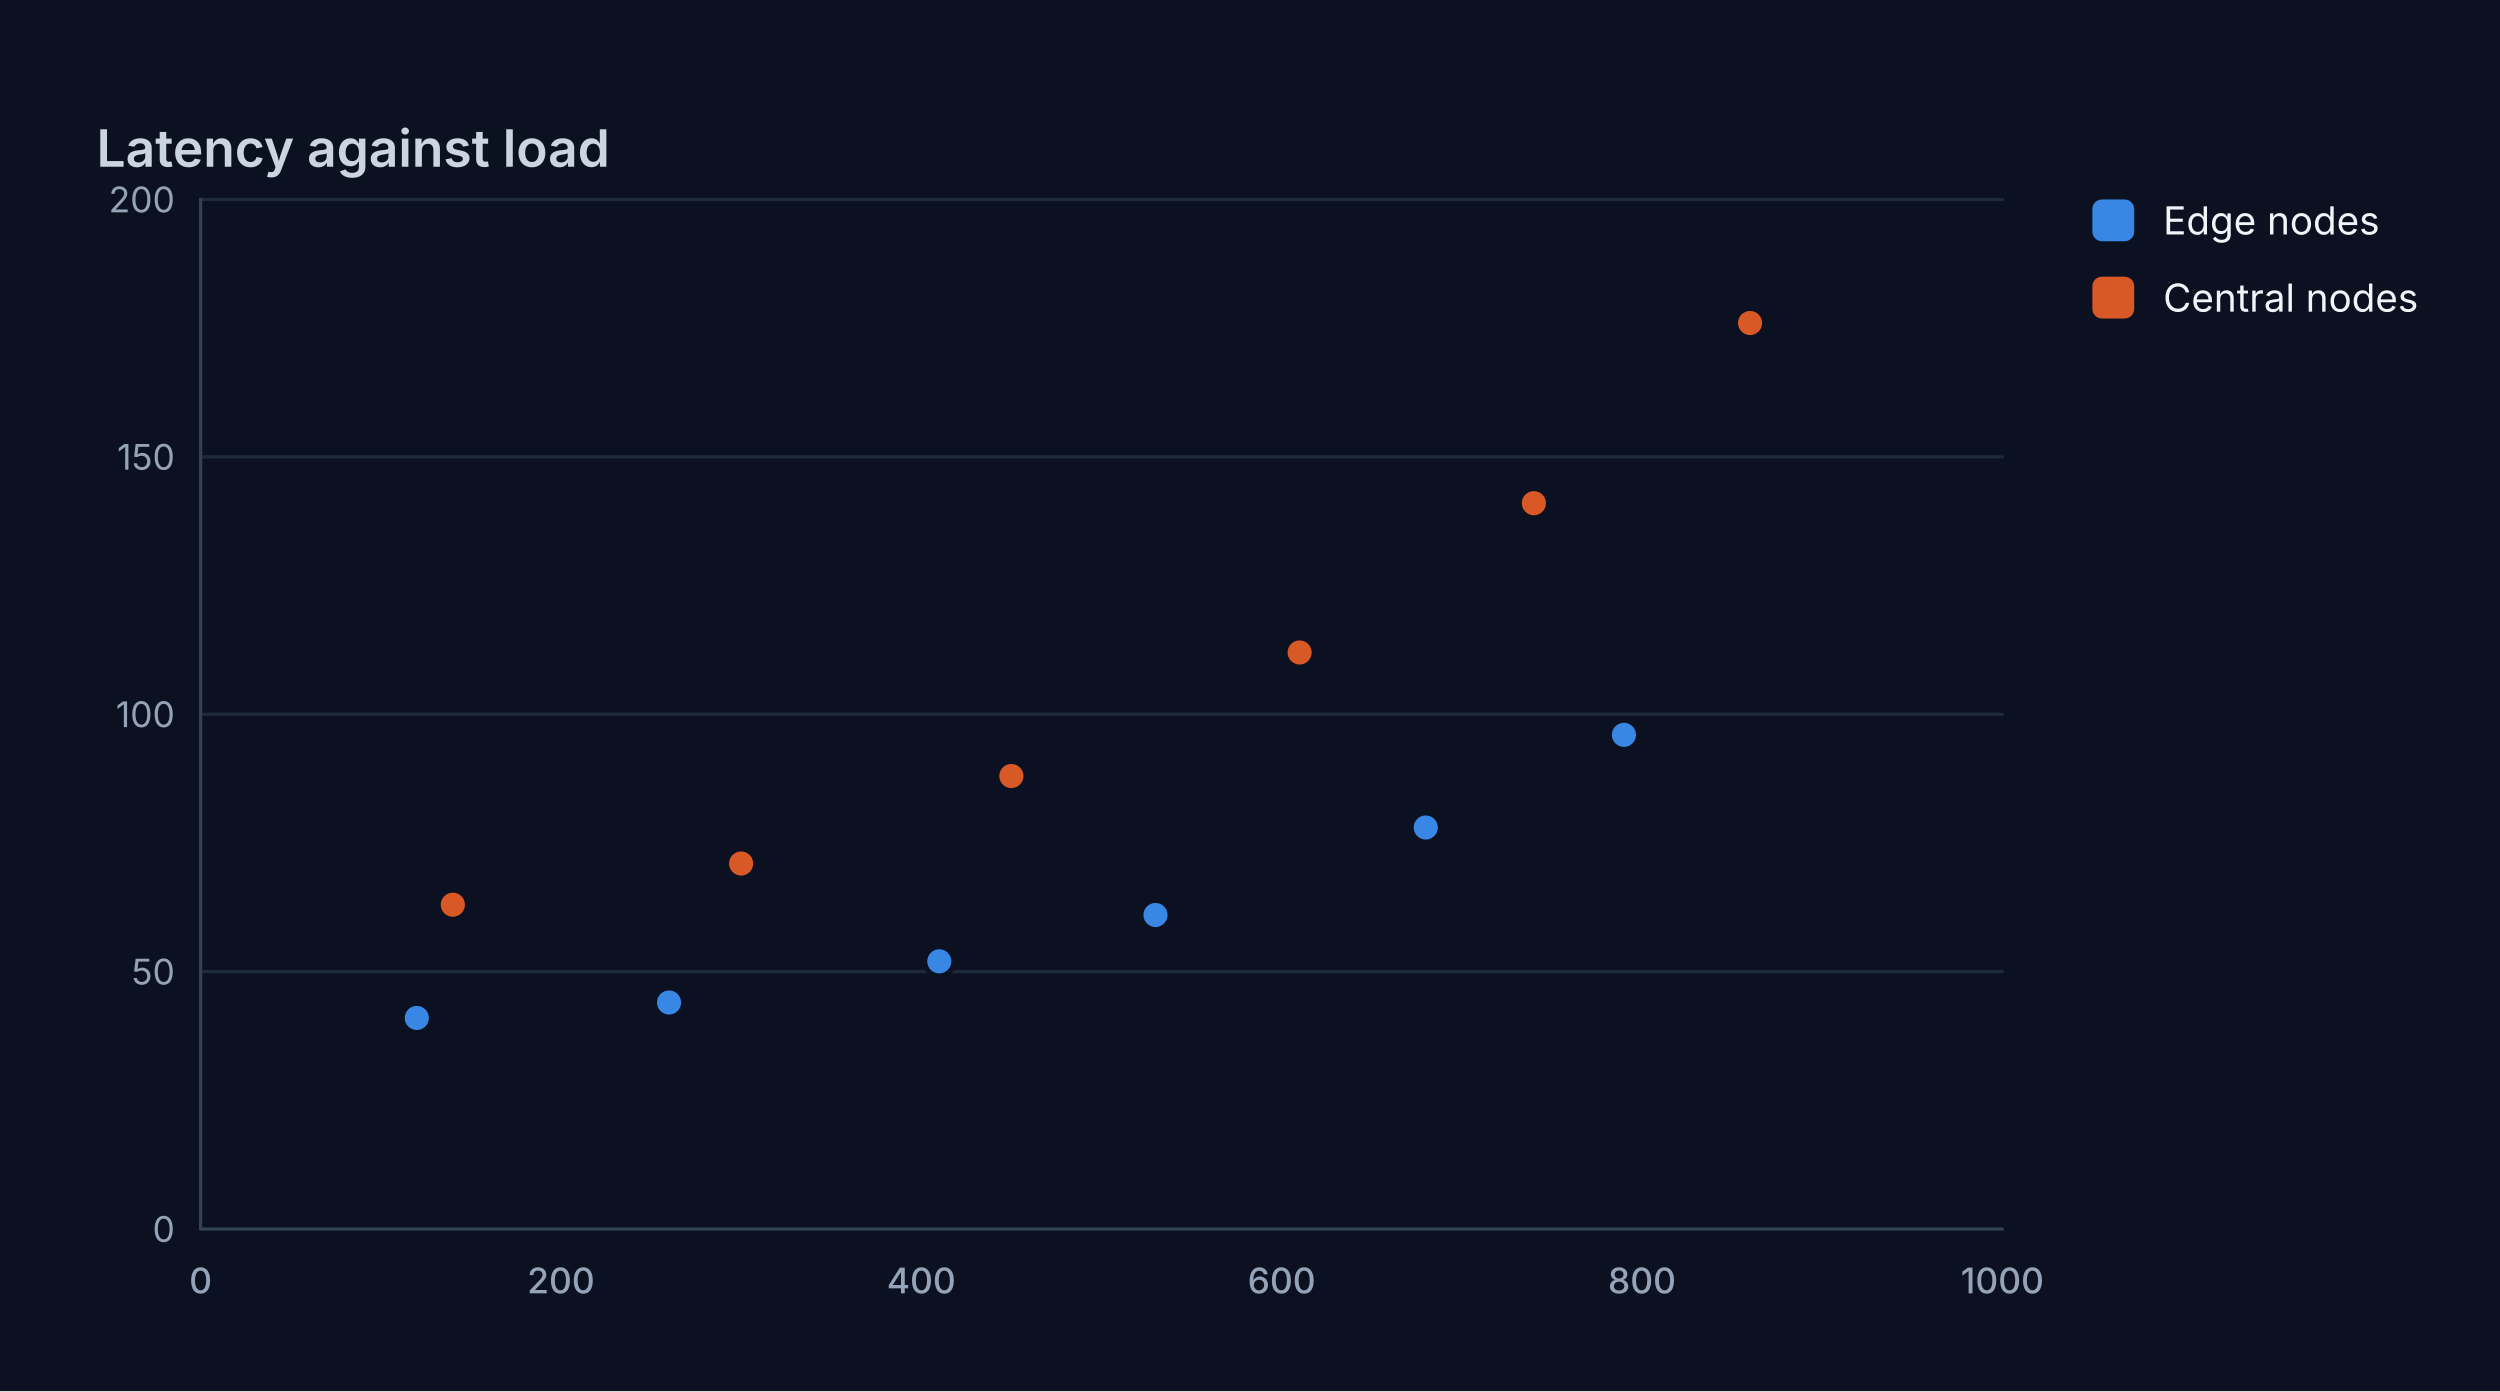
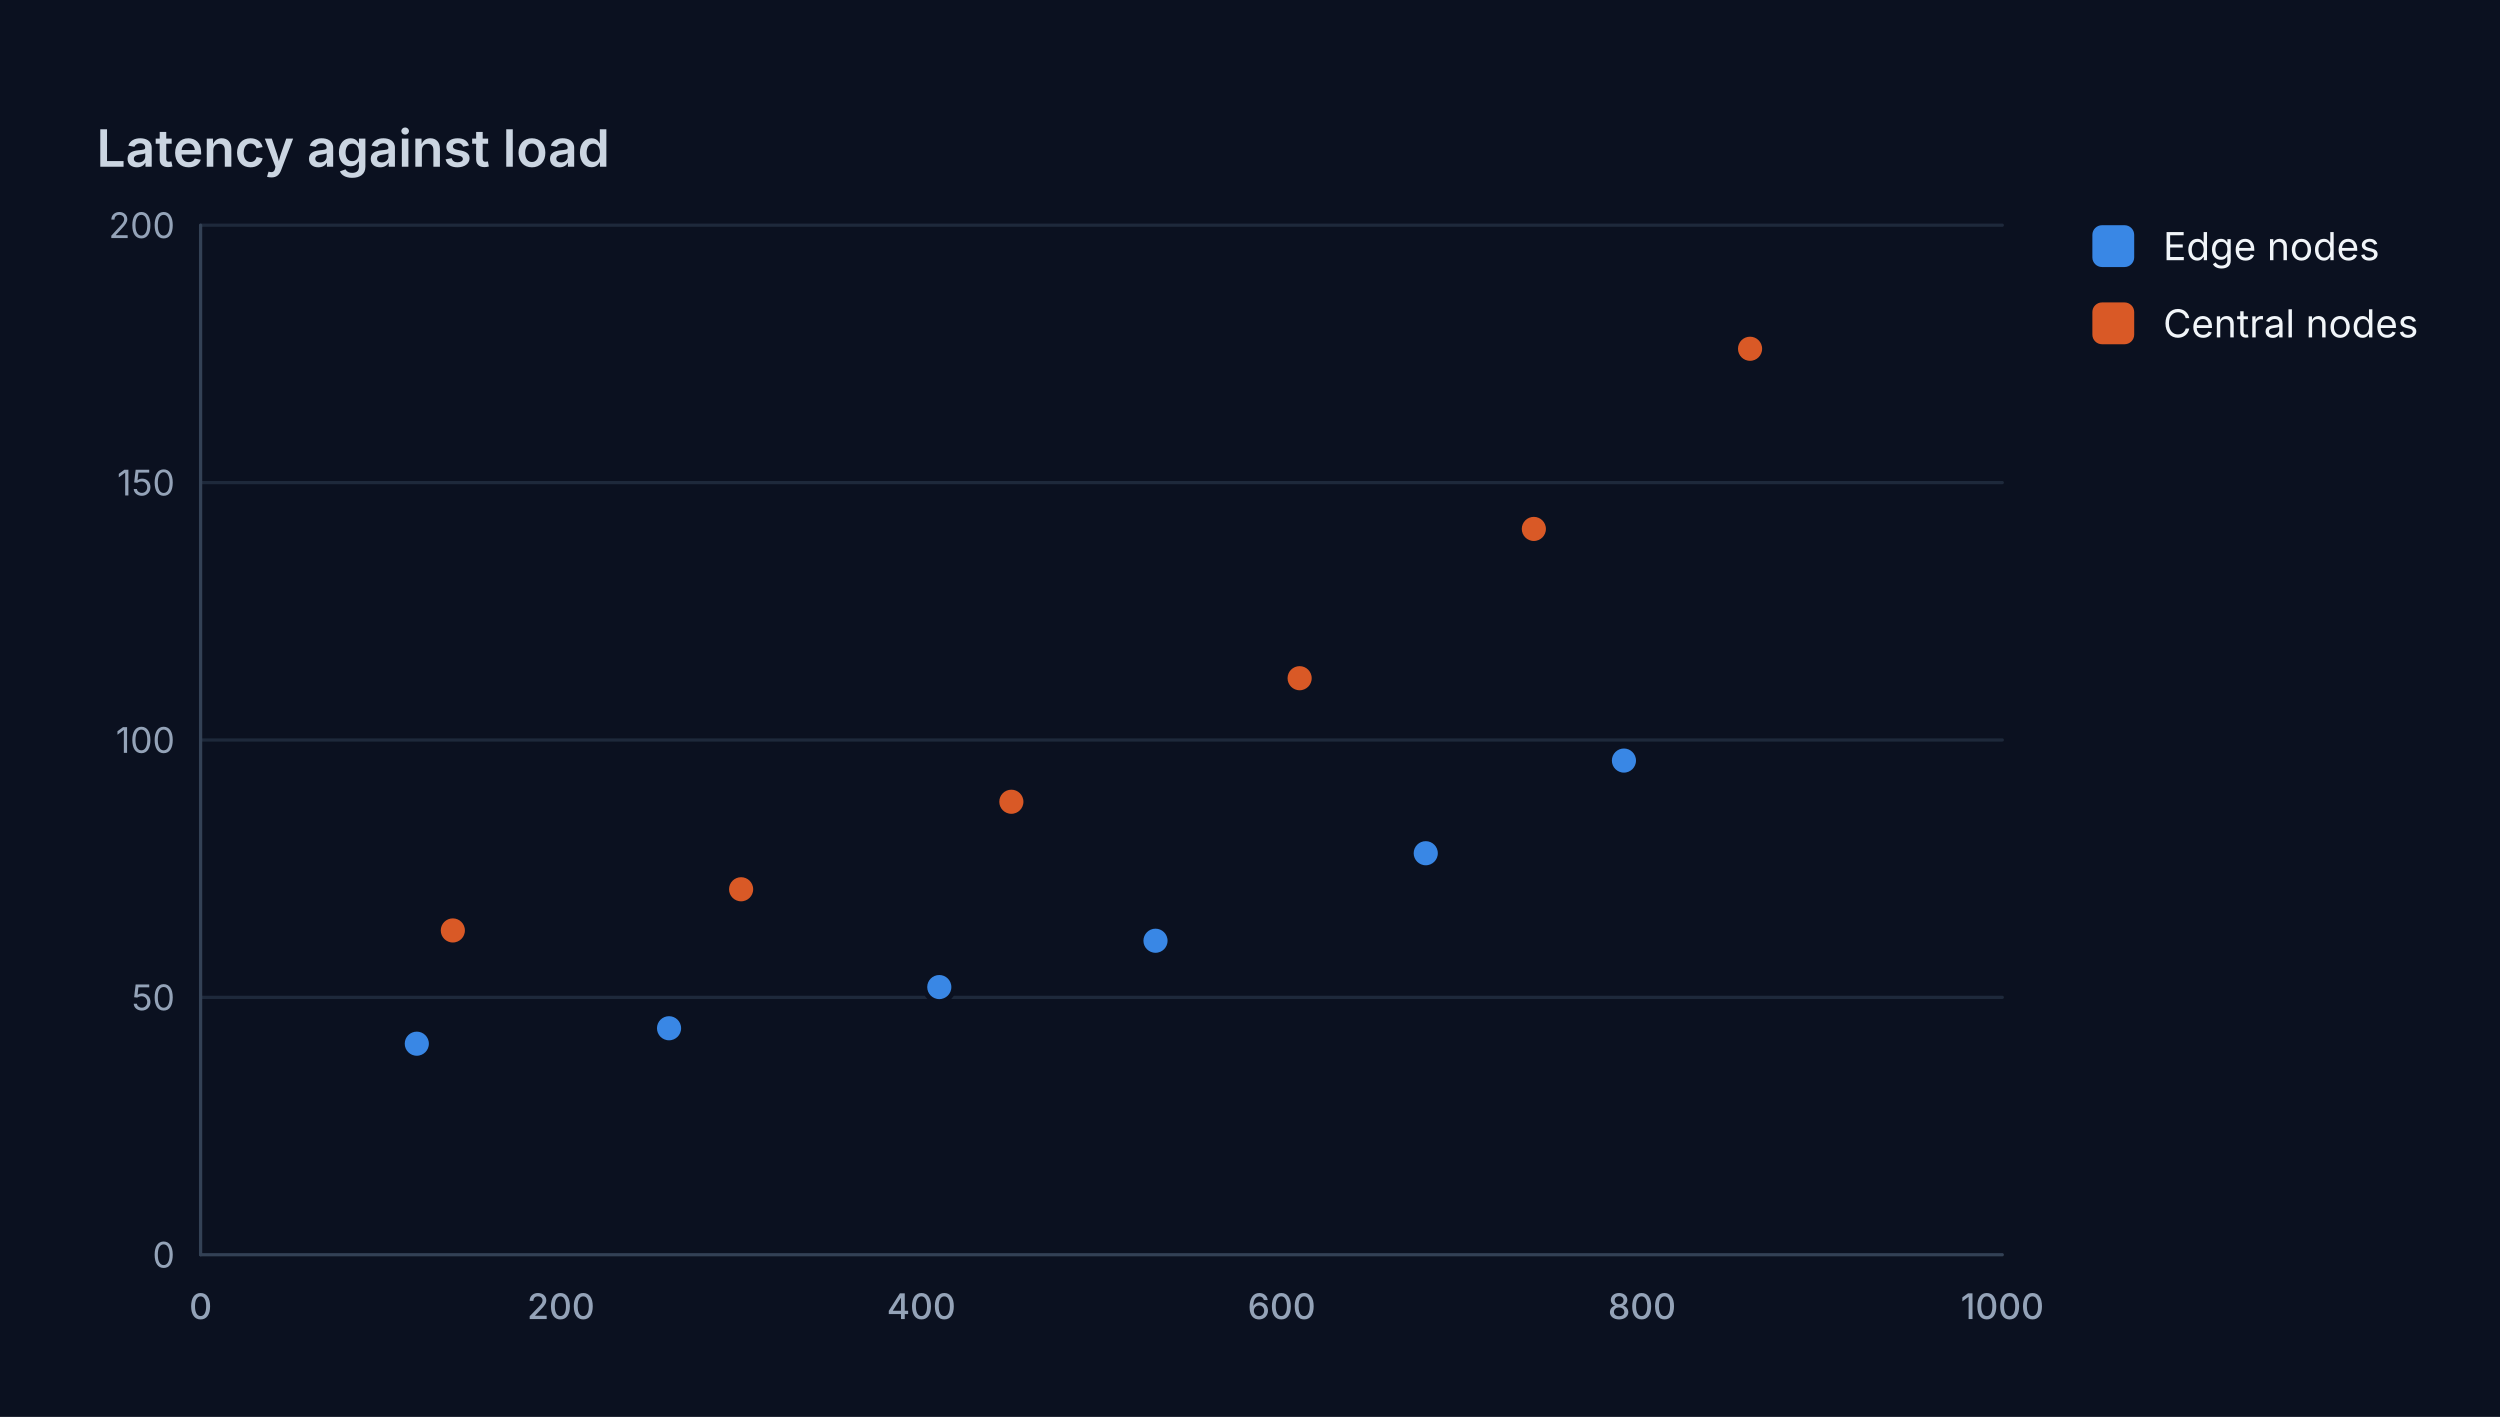
- <svg xmlns="http://www.w3.org/2000/svg" width="777.05" height="432.4" viewBox="0 0 777.05 432.4">
-   <rect x="0" y="0" width="777.05" height="432.4" fill="#0b1120" />
+ <svg xmlns="http://www.w3.org/2000/svg" width="777.05" height="440.4" viewBox="0 0 777.05 440.4">
+   <rect x="0" y="0" width="777.05" height="440.4" fill="#0b1120" />
  <g transform="translate(30,30)">
-     <line x1="32.35" y1="352" x2="592.35" y2="352" stroke="#334155" stroke-width="1" stroke-linecap="round" />
-     <line x1="32.35" y1="272" x2="592.35" y2="272" stroke="#1e293b" stroke-width="1" stroke-linecap="round" />
-     <line x1="32.35" y1="192" x2="592.35" y2="192" stroke="#1e293b" stroke-width="1" stroke-linecap="round" />
-     <line x1="32.35" y1="112" x2="592.35" y2="112" stroke="#1e293b" stroke-width="1" stroke-linecap="round" />
-     <line x1="32.35" y1="32" x2="592.35" y2="32" stroke="#1e293b" stroke-width="1" stroke-linecap="round" />
-     <line x1="32.35" y1="32" x2="32.35" y2="352" stroke="#334155" stroke-width="1" stroke-linecap="round" />
-     <ellipse cx="99.55" cy="286.4" rx="4.5" ry="4.5" fill="#3987e5" stroke="#0b1120" stroke-width="1.5" />
-     <ellipse cx="177.95" cy="281.6" rx="4.5" ry="4.5" fill="#3987e5" stroke="#0b1120" stroke-width="1.5" />
-     <ellipse cx="261.95" cy="268.8" rx="4.5" ry="4.5" fill="#3987e5" stroke="#0b1120" stroke-width="1.5" />
-     <ellipse cx="329.15" cy="254.4" rx="4.5" ry="4.5" fill="#3987e5" stroke="#0b1120" stroke-width="1.5" />
-     <ellipse cx="413.15" cy="227.2" rx="4.5" ry="4.5" fill="#3987e5" stroke="#0b1120" stroke-width="1.5" />
-     <ellipse cx="474.75" cy="198.4" rx="4.5" ry="4.5" fill="#3987e5" stroke="#0b1120" stroke-width="1.5" />
-     <ellipse cx="110.75" cy="251.2" rx="4.5" ry="4.5" fill="#d95926" stroke="#0b1120" stroke-width="1.5" />
-     <ellipse cx="200.35" cy="238.4" rx="4.5" ry="4.5" fill="#d95926" stroke="#0b1120" stroke-width="1.5" />
-     <ellipse cx="284.35" cy="211.2" rx="4.5" ry="4.5" fill="#d95926" stroke="#0b1120" stroke-width="1.5" />
-     <ellipse cx="373.95" cy="172.8" rx="4.5" ry="4.5" fill="#d95926" stroke="#0b1120" stroke-width="1.5" />
-     <ellipse cx="446.75" cy="126.4" rx="4.5" ry="4.5" fill="#d95926" stroke="#0b1120" stroke-width="1.5" />
-     <ellipse cx="513.95" cy="70.4" rx="4.5" ry="4.5" fill="#d95926" stroke="#0b1120" stroke-width="1.5" />
-     <rect x="620.35" y="32" width="13" height="13" rx="3" fill="#3987e5" stroke="none" stroke-width="0" />
-     <rect x="620.35" y="56" width="13" height="13" rx="3" fill="#d95926" stroke="none" stroke-width="0" />
+     <line x1="32.35" y1="360" x2="592.35" y2="360" stroke="#334155" stroke-width="1" stroke-linecap="round" />
+     <line x1="32.35" y1="280" x2="592.35" y2="280" stroke="#1e293b" stroke-width="1" stroke-linecap="round" />
+     <line x1="32.35" y1="200" x2="592.35" y2="200" stroke="#1e293b" stroke-width="1" stroke-linecap="round" />
+     <line x1="32.35" y1="120" x2="592.35" y2="120" stroke="#1e293b" stroke-width="1" stroke-linecap="round" />
+     <line x1="32.35" y1="40" x2="592.35" y2="40" stroke="#1e293b" stroke-width="1" stroke-linecap="round" />
+     <line x1="32.35" y1="40" x2="32.35" y2="360" stroke="#334155" stroke-width="1" stroke-linecap="round" />
+     <ellipse cx="99.55" cy="294.4" rx="4.5" ry="4.5" fill="#3987e5" stroke="#0b1120" stroke-width="1.5" />
+     <ellipse cx="177.95" cy="289.6" rx="4.5" ry="4.5" fill="#3987e5" stroke="#0b1120" stroke-width="1.5" />
+     <ellipse cx="261.95" cy="276.8" rx="4.5" ry="4.5" fill="#3987e5" stroke="#0b1120" stroke-width="1.5" />
+     <ellipse cx="329.15" cy="262.4" rx="4.5" ry="4.5" fill="#3987e5" stroke="#0b1120" stroke-width="1.5" />
+     <ellipse cx="413.15" cy="235.2" rx="4.5" ry="4.5" fill="#3987e5" stroke="#0b1120" stroke-width="1.5" />
+     <ellipse cx="474.75" cy="206.4" rx="4.5" ry="4.5" fill="#3987e5" stroke="#0b1120" stroke-width="1.5" />
+     <ellipse cx="110.75" cy="259.2" rx="4.5" ry="4.5" fill="#d95926" stroke="#0b1120" stroke-width="1.5" />
+     <ellipse cx="200.35" cy="246.4" rx="4.5" ry="4.5" fill="#d95926" stroke="#0b1120" stroke-width="1.5" />
+     <ellipse cx="284.35" cy="219.2" rx="4.5" ry="4.5" fill="#d95926" stroke="#0b1120" stroke-width="1.5" />
+     <ellipse cx="373.95" cy="180.8" rx="4.5" ry="4.5" fill="#d95926" stroke="#0b1120" stroke-width="1.5" />
+     <ellipse cx="446.75" cy="134.4" rx="4.5" ry="4.5" fill="#d95926" stroke="#0b1120" stroke-width="1.5" />
+     <ellipse cx="513.95" cy="78.4" rx="4.5" ry="4.5" fill="#d95926" stroke="#0b1120" stroke-width="1.5" />
+     <rect x="620.35" y="40" width="13" height="13" rx="3" fill="#3987e5" stroke="none" stroke-width="0" />
+     <rect x="620.35" y="64" width="13" height="13" rx="3" fill="#d95926" stroke="none" stroke-width="0" />
    <text x="0" y="16" text-anchor="start" dominant-baseline="central" font-family="Inter, ui-sans-serif, system-ui, sans-serif" font-size="16" font-weight="600" fill="#cbd5e1">Latency against load</text>
-     <text x="24.35" y="352" text-anchor="end" dominant-baseline="central" font-family="Inter, ui-sans-serif, system-ui, sans-serif" font-size="11" font-weight="400" fill="#94a3b8">0</text>
-     <text x="24.35" y="272" text-anchor="end" dominant-baseline="central" font-family="Inter, ui-sans-serif, system-ui, sans-serif" font-size="11" font-weight="400" fill="#94a3b8">50</text>
-     <text x="24.35" y="192" text-anchor="end" dominant-baseline="central" font-family="Inter, ui-sans-serif, system-ui, sans-serif" font-size="11" font-weight="400" fill="#94a3b8">100</text>
-     <text x="24.35" y="112" text-anchor="end" dominant-baseline="central" font-family="Inter, ui-sans-serif, system-ui, sans-serif" font-size="11" font-weight="400" fill="#94a3b8">150</text>
-     <text x="24.35" y="32" text-anchor="end" dominant-baseline="central" font-family="Inter, ui-sans-serif, system-ui, sans-serif" font-size="11" font-weight="400" fill="#94a3b8">200</text>
-     <text x="32.35" y="368" text-anchor="middle" dominant-baseline="central" font-family="Inter, ui-sans-serif, system-ui, sans-serif" font-size="11" font-weight="500" fill="#94a3b8">0</text>
-     <text x="144.35" y="368" text-anchor="middle" dominant-baseline="central" font-family="Inter, ui-sans-serif, system-ui, sans-serif" font-size="11" font-weight="500" fill="#94a3b8">200</text>
-     <text x="256.35" y="368" text-anchor="middle" dominant-baseline="central" font-family="Inter, ui-sans-serif, system-ui, sans-serif" font-size="11" font-weight="500" fill="#94a3b8">400</text>
-     <text x="368.35" y="368" text-anchor="middle" dominant-baseline="central" font-family="Inter, ui-sans-serif, system-ui, sans-serif" font-size="11" font-weight="500" fill="#94a3b8">600</text>
-     <text x="480.35" y="368" text-anchor="middle" dominant-baseline="central" font-family="Inter, ui-sans-serif, system-ui, sans-serif" font-size="11" font-weight="500" fill="#94a3b8">800</text>
-     <text x="592.35" y="368" text-anchor="middle" dominant-baseline="central" font-family="Inter, ui-sans-serif, system-ui, sans-serif" font-size="11" font-weight="500" fill="#94a3b8">1000</text>
-     <text x="642.35" y="38.5" text-anchor="start" dominant-baseline="central" font-family="Inter, ui-sans-serif, system-ui, sans-serif" font-size="12" font-weight="400" fill="#f1f5f9">Edge nodes</text>
-     <text x="642.35" y="62.5" text-anchor="start" dominant-baseline="central" font-family="Inter, ui-sans-serif, system-ui, sans-serif" font-size="12" font-weight="400" fill="#f1f5f9">Central nodes</text>
+     <text x="24.35" y="360" text-anchor="end" dominant-baseline="central" font-family="Inter, ui-sans-serif, system-ui, sans-serif" font-size="11" font-weight="400" fill="#94a3b8">0</text>
+     <text x="24.35" y="280" text-anchor="end" dominant-baseline="central" font-family="Inter, ui-sans-serif, system-ui, sans-serif" font-size="11" font-weight="400" fill="#94a3b8">50</text>
+     <text x="24.35" y="200" text-anchor="end" dominant-baseline="central" font-family="Inter, ui-sans-serif, system-ui, sans-serif" font-size="11" font-weight="400" fill="#94a3b8">100</text>
+     <text x="24.35" y="120" text-anchor="end" dominant-baseline="central" font-family="Inter, ui-sans-serif, system-ui, sans-serif" font-size="11" font-weight="400" fill="#94a3b8">150</text>
+     <text x="24.35" y="40" text-anchor="end" dominant-baseline="central" font-family="Inter, ui-sans-serif, system-ui, sans-serif" font-size="11" font-weight="400" fill="#94a3b8">200</text>
+     <text x="32.35" y="376" text-anchor="middle" dominant-baseline="central" font-family="Inter, ui-sans-serif, system-ui, sans-serif" font-size="11" font-weight="500" fill="#94a3b8">0</text>
+     <text x="144.35" y="376" text-anchor="middle" dominant-baseline="central" font-family="Inter, ui-sans-serif, system-ui, sans-serif" font-size="11" font-weight="500" fill="#94a3b8">200</text>
+     <text x="256.35" y="376" text-anchor="middle" dominant-baseline="central" font-family="Inter, ui-sans-serif, system-ui, sans-serif" font-size="11" font-weight="500" fill="#94a3b8">400</text>
+     <text x="368.35" y="376" text-anchor="middle" dominant-baseline="central" font-family="Inter, ui-sans-serif, system-ui, sans-serif" font-size="11" font-weight="500" fill="#94a3b8">600</text>
+     <text x="480.35" y="376" text-anchor="middle" dominant-baseline="central" font-family="Inter, ui-sans-serif, system-ui, sans-serif" font-size="11" font-weight="500" fill="#94a3b8">800</text>
+     <text x="592.35" y="376" text-anchor="middle" dominant-baseline="central" font-family="Inter, ui-sans-serif, system-ui, sans-serif" font-size="11" font-weight="500" fill="#94a3b8">1000</text>
+     <text x="642.35" y="46.5" text-anchor="start" dominant-baseline="central" font-family="Inter, ui-sans-serif, system-ui, sans-serif" font-size="12" font-weight="400" fill="#f1f5f9">Edge nodes</text>
+     <text x="642.35" y="70.5" text-anchor="start" dominant-baseline="central" font-family="Inter, ui-sans-serif, system-ui, sans-serif" font-size="12" font-weight="400" fill="#f1f5f9">Central nodes</text>
  </g>
</svg>
